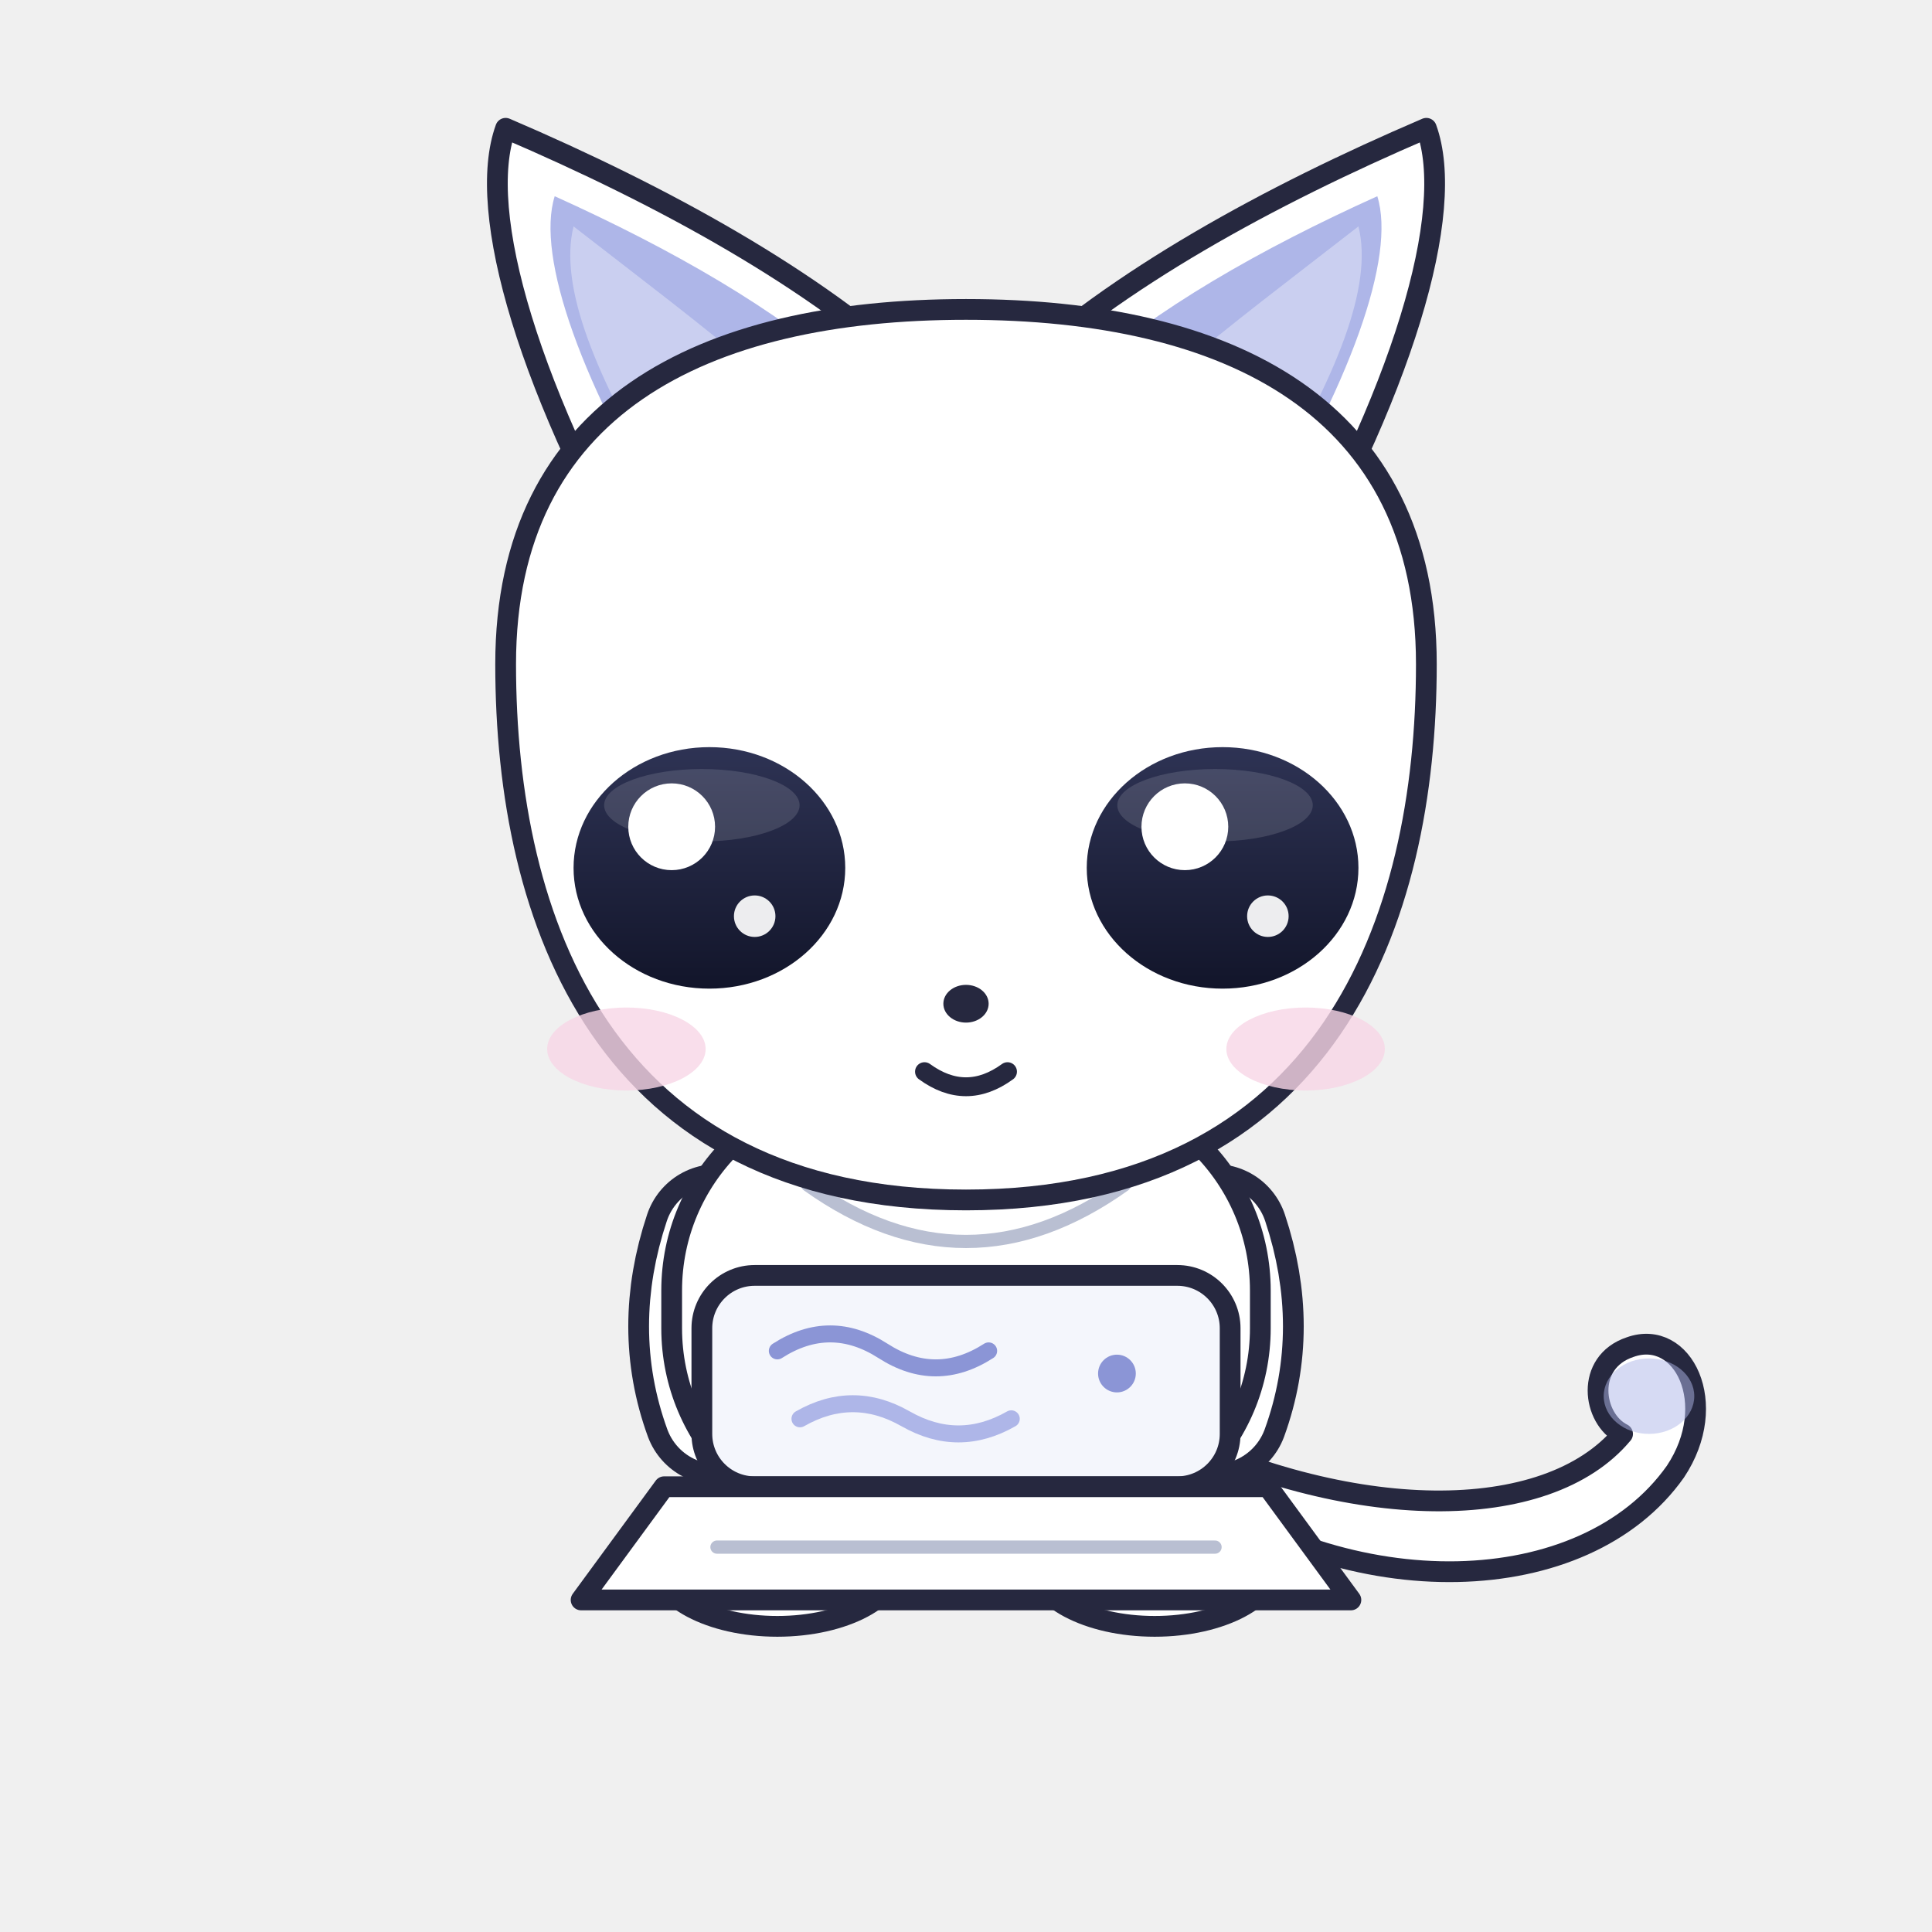
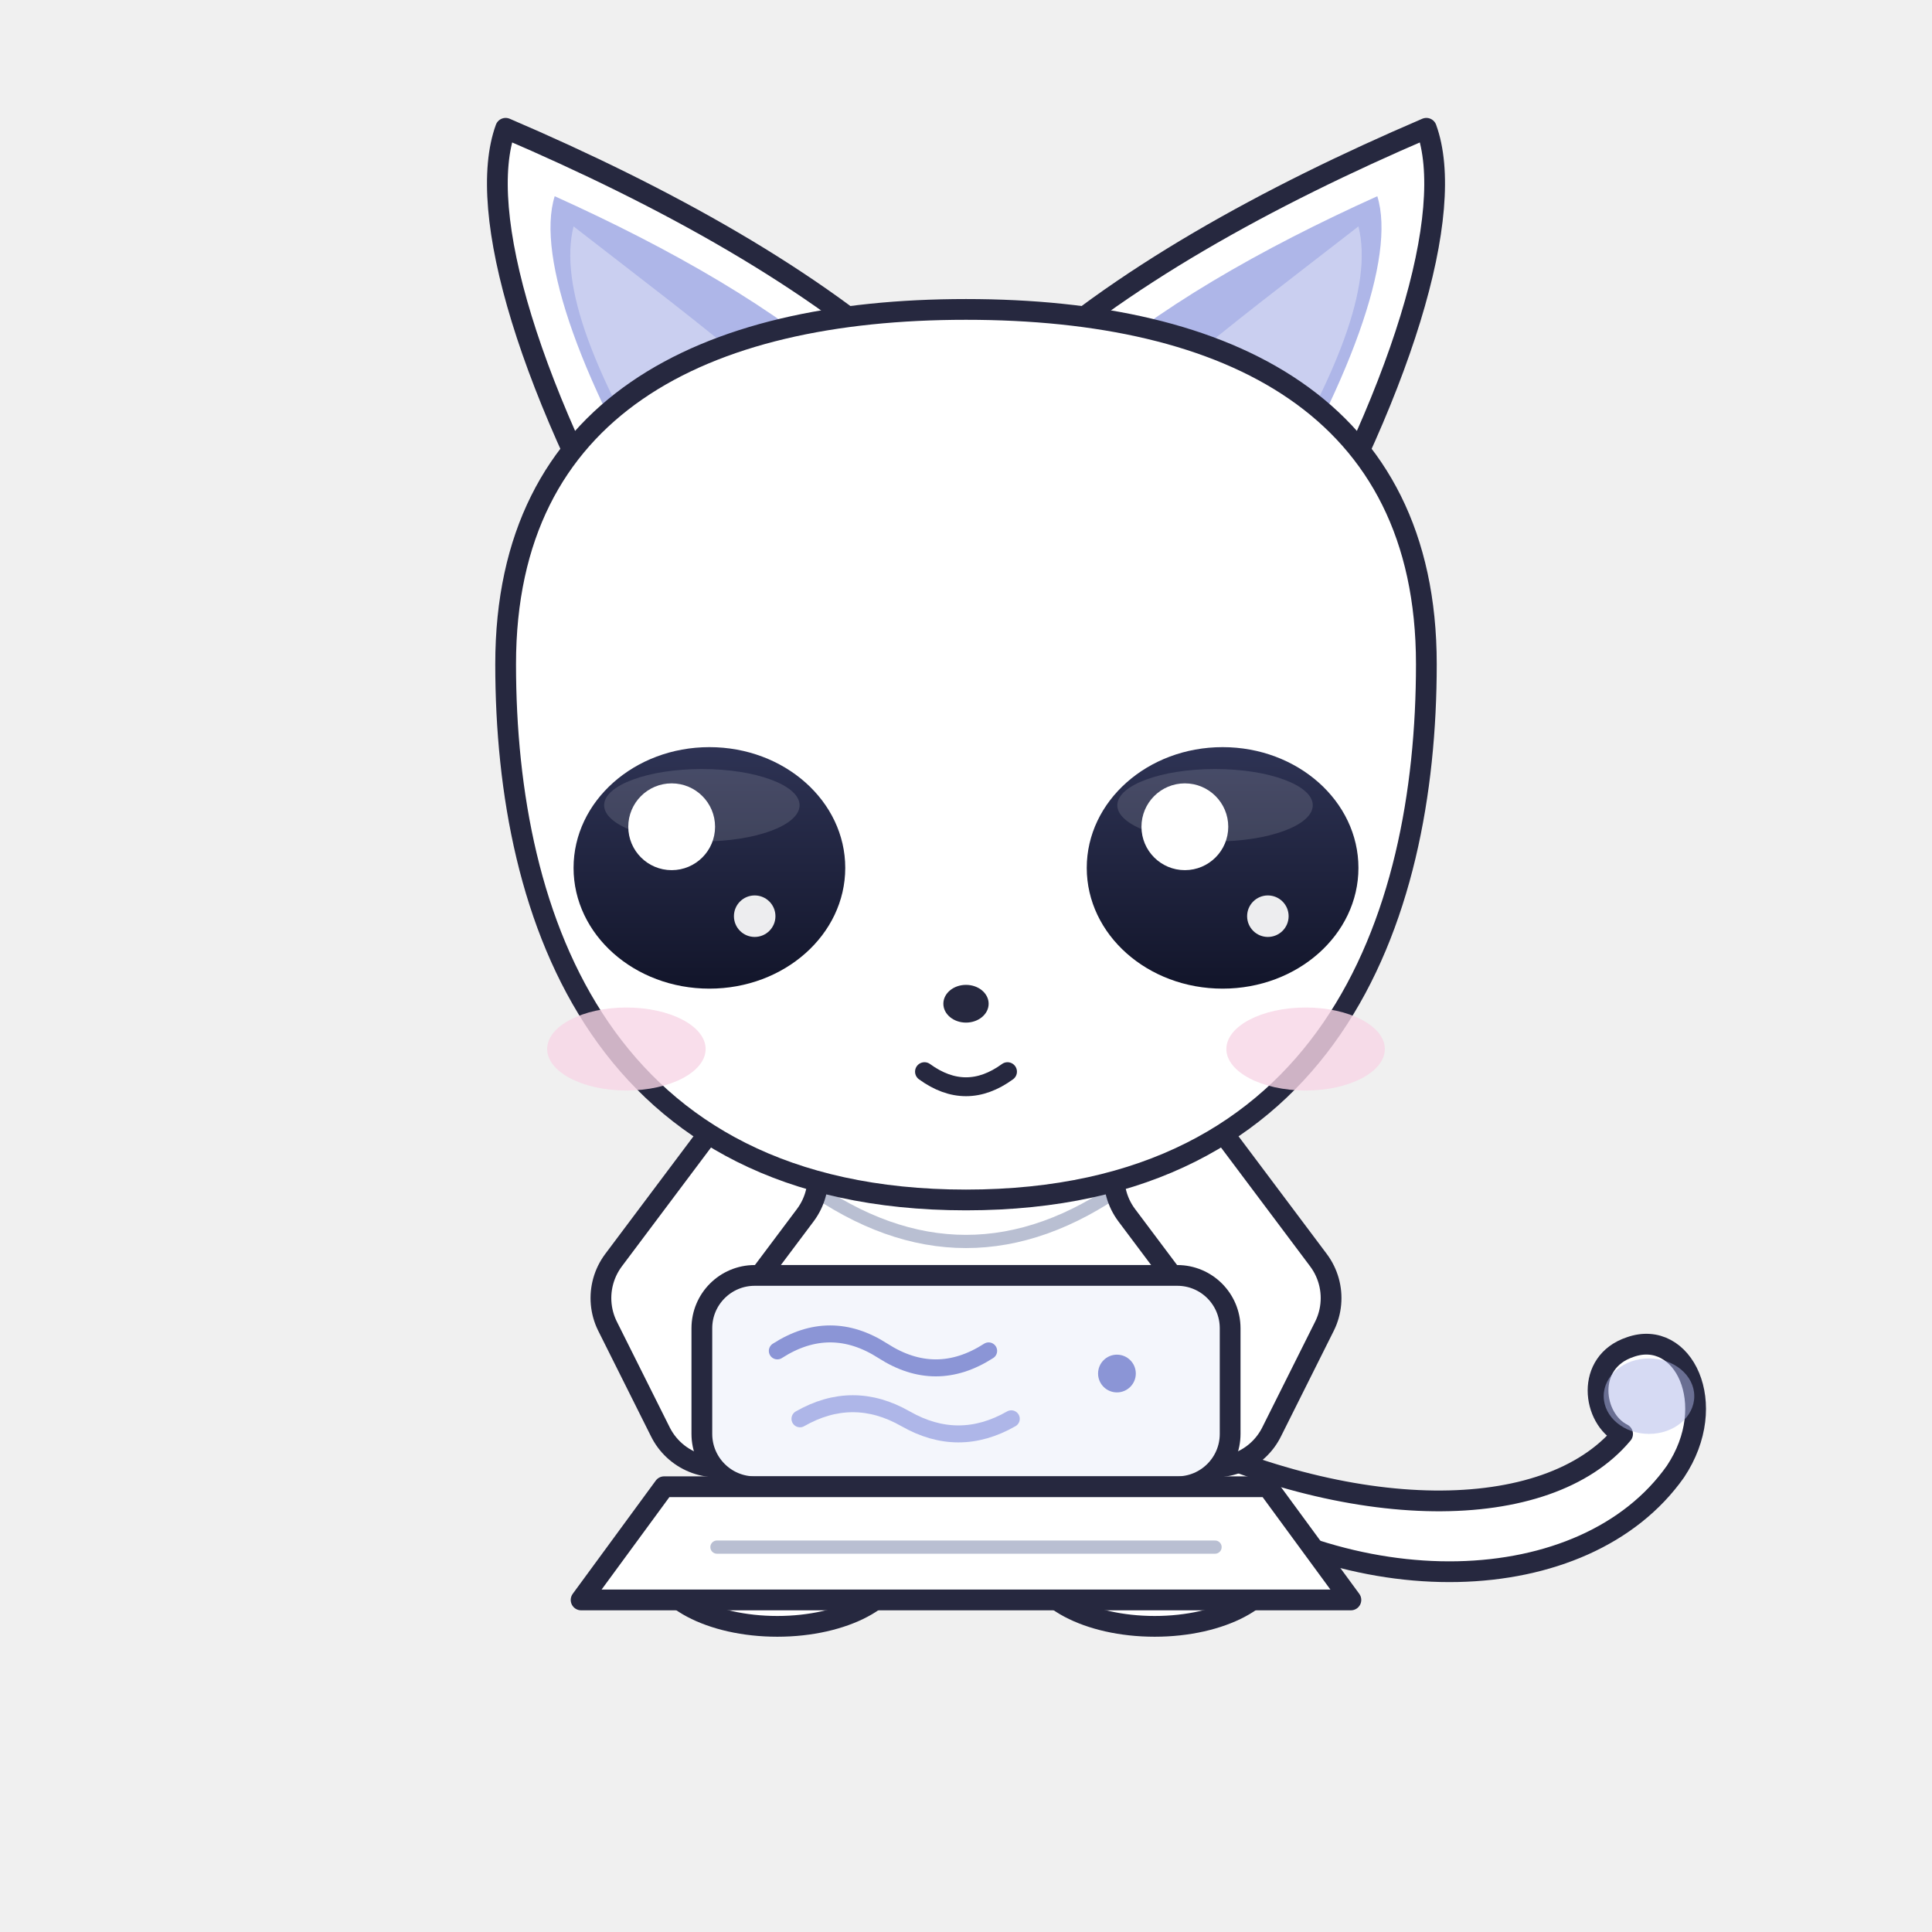
<svg xmlns="http://www.w3.org/2000/svg" viewBox="0 0 512 512" fill="none">
  <defs>
    <linearGradient id="eye" x1="0" y1="0" x2="0" y2="1">
      <stop offset="0" stop-color="#2E3354" />
      <stop offset="1" stop-color="#12152A" />
    </linearGradient>
-     <clipPath id="clipHead">
-       <path d="M134 176 C134 108 186 82 256 82 C326 82 378 108 378 176 C378 244 352 318 256 318 C160 318 134 244 134 176 Z" />
-     </clipPath>
-     <clipPath id="clipBody">
-       <rect x="178" y="288" width="156" height="118" rx="54" />
-     </clipPath>
  </defs>
  <path d="M174 162 C140 104 126 56 134 34 C176 52 216 74 244 100 C218 112 194 132 174 162 Z" fill="#FFFFFF" stroke="#26283F" stroke-width="5.5" stroke-linejoin="round" />
  <path d="M180 144 C154 102 142 68 147 52 C178 66 206 82 226 100 C206 110 192 124 180 144 Z" fill="#AEB6E8" />
  <path d="M176 130 C158 100 148 76 152 60 C170 74 186 86 200 98 Z" fill="#FFFFFF" opacity=".35" />
  <path d="M338 162 C372 104 386 56 378 34 C336 52 296 74 268 100 C294 112 318 132 338 162 Z" fill="#FFFFFF" stroke="#26283F" stroke-width="5.5" stroke-linejoin="round" />
  <path d="M332 144 C358 102 370 68 365 52 C334 66 306 82 286 100 C306 110 320 124 332 144 Z" fill="#AEB6E8" />
  <path d="M336 130 C354 100 364 76 360 60 C342 74 326 86 312 98 Z" fill="#FFFFFF" opacity=".35" />
  <path d="M312 392 C358 426 420 424 444 390 C456 372 446 352 432 357 C420 361 422 376 430 380 C410 404 358 404 306 378 Z" fill="#FFFFFF" stroke="#26283F" stroke-width="5.5" stroke-linejoin="round" />
  <ellipse cx="437" cy="370" rx="12" ry="10" fill="#AEB6E8" opacity=".5" />
  <ellipse cx="206" cy="414" rx="32" ry="17" fill="#FFFFFF" stroke="#26283F" stroke-width="5.5" />
  <path d="M189 419 Q206 427 223 419" stroke="#B9BFD2" stroke-width="3.5" stroke-linecap="round" fill="none" />
  <ellipse cx="306" cy="414" rx="32" ry="17" fill="#FFFFFF" stroke="#26283F" stroke-width="5.5" />
  <path d="M289 419 Q306 427 323 419" stroke="#B9BFD2" stroke-width="3.5" stroke-linecap="round" fill="none" />
-   <path d="M190 328 Q182 352 190 374" stroke="#26283F" stroke-width="39" stroke-linecap="round" fill="none" />
-   <path d="M190 328 Q182 352 190 374" stroke="#FFFFFF" stroke-width="28" stroke-linecap="round" fill="none" />
-   <path d="M322 328 Q330 352 322 374" stroke="#26283F" stroke-width="39" stroke-linecap="round" fill="none" />
-   <path d="M322 328 Q330 352 322 374" stroke="#FFFFFF" stroke-width="28" stroke-linecap="round" fill="none" />
-   <rect id="clipBody-anchor" x="178" y="288" width="156" height="118" rx="54" fill="#FFFFFF" stroke="#26283F" stroke-width="5.5" />
+   <rect x="178" y="288" width="156" height="118" rx="54" fill="#FFFFFF" stroke="#26283F" stroke-width="5.5" />
  <path d="M214 314 Q256 344 298 314" stroke="#B9BFD2" stroke-width="3.5" stroke-linecap="round" fill="none" />
-   <path d="M134 176 C134 108 186 82 256 82 C326 82 378 108 378 176 C378 244 352 318 256 318 C160 318 134 244 134 176 Z" fill="#FFFFFF" stroke="#26283F" stroke-width="5.5" stroke-linejoin="round" />
+   <path d="M200 312 L176 344 L190 372" fill="none" stroke="#26283F" stroke-width="39" stroke-linecap="round" stroke-linejoin="round" />
+   <path d="M200 312 L176 344 L190 372" fill="none" stroke="#FFFFFF" stroke-width="28" stroke-linecap="round" stroke-linejoin="round" />
+   <path d="M312 312 L336 344 L322 372" fill="none" stroke="#26283F" stroke-width="39" stroke-linecap="round" stroke-linejoin="round" />
+   <path d="M312 312 L336 344 L322 372" fill="none" stroke="#FFFFFF" stroke-width="28" stroke-linecap="round" stroke-linejoin="round" />
+   <path id="head-anchor" d="M134 176 C134 108 186 82 256 82 C326 82 378 108 378 176 C378 244 352 318 256 318 C160 318 134 244 134 176 Z" fill="#FFFFFF" stroke="#26283F" stroke-width="5.5" stroke-linejoin="round" />
  <ellipse cx="188" cy="230" rx="36" ry="32" fill="url(#eye)" />
  <ellipse cx="186" cy="213.4" rx="25.9" ry="9.6" fill="#FFFFFF" opacity=".13" />
  <circle cx="178" cy="219.1" r="11.5" fill="#FFFFFF" />
  <circle cx="200" cy="242.8" r="5.5" fill="#FFFFFF" opacity=".92" />
  <ellipse cx="324" cy="230" rx="36" ry="32" fill="url(#eye)" />
  <ellipse cx="322" cy="213.4" rx="25.9" ry="9.6" fill="#FFFFFF" opacity=".13" />
  <circle cx="314" cy="219.1" r="11.5" fill="#FFFFFF" />
  <circle cx="336" cy="242.8" r="5.5" fill="#FFFFFF" opacity=".92" />
  <ellipse cx="166" cy="278" rx="21" ry="11" fill="#F7D6E6" opacity=".8" />
  <ellipse cx="346" cy="278" rx="21" ry="11" fill="#F7D6E6" opacity=".8" />
  <ellipse cx="256" cy="266" rx="6" ry="5" fill="#26283F" />
  <path d="M245 284 Q256 292 267 284" stroke="#26283F" stroke-width="5" stroke-linecap="round" fill="none" />
  <rect x="186" y="338" width="140" height="56" rx="14" fill="#F4F6FC" stroke="#26283F" stroke-width="5.5" />
  <path d="M206 358 Q220 349 234 358 T262 358" stroke="#8B95D6" stroke-width="4.5" stroke-linecap="round" fill="none" />
  <path d="M212 376 Q226 368 240 376 T268 376" stroke="#AEB6E8" stroke-width="4.5" stroke-linecap="round" fill="none" />
  <circle cx="296" cy="364" r="5" fill="#8B95D6" />
  <path d="M176 394 L336 394 L358 424 L154 424 Z" fill="#FFFFFF" stroke="#26283F" stroke-width="5.5" stroke-linejoin="round" />
  <path d="M190 410 H322" stroke="#B9BFD2" stroke-width="3.5" stroke-linecap="round" />
</svg>
